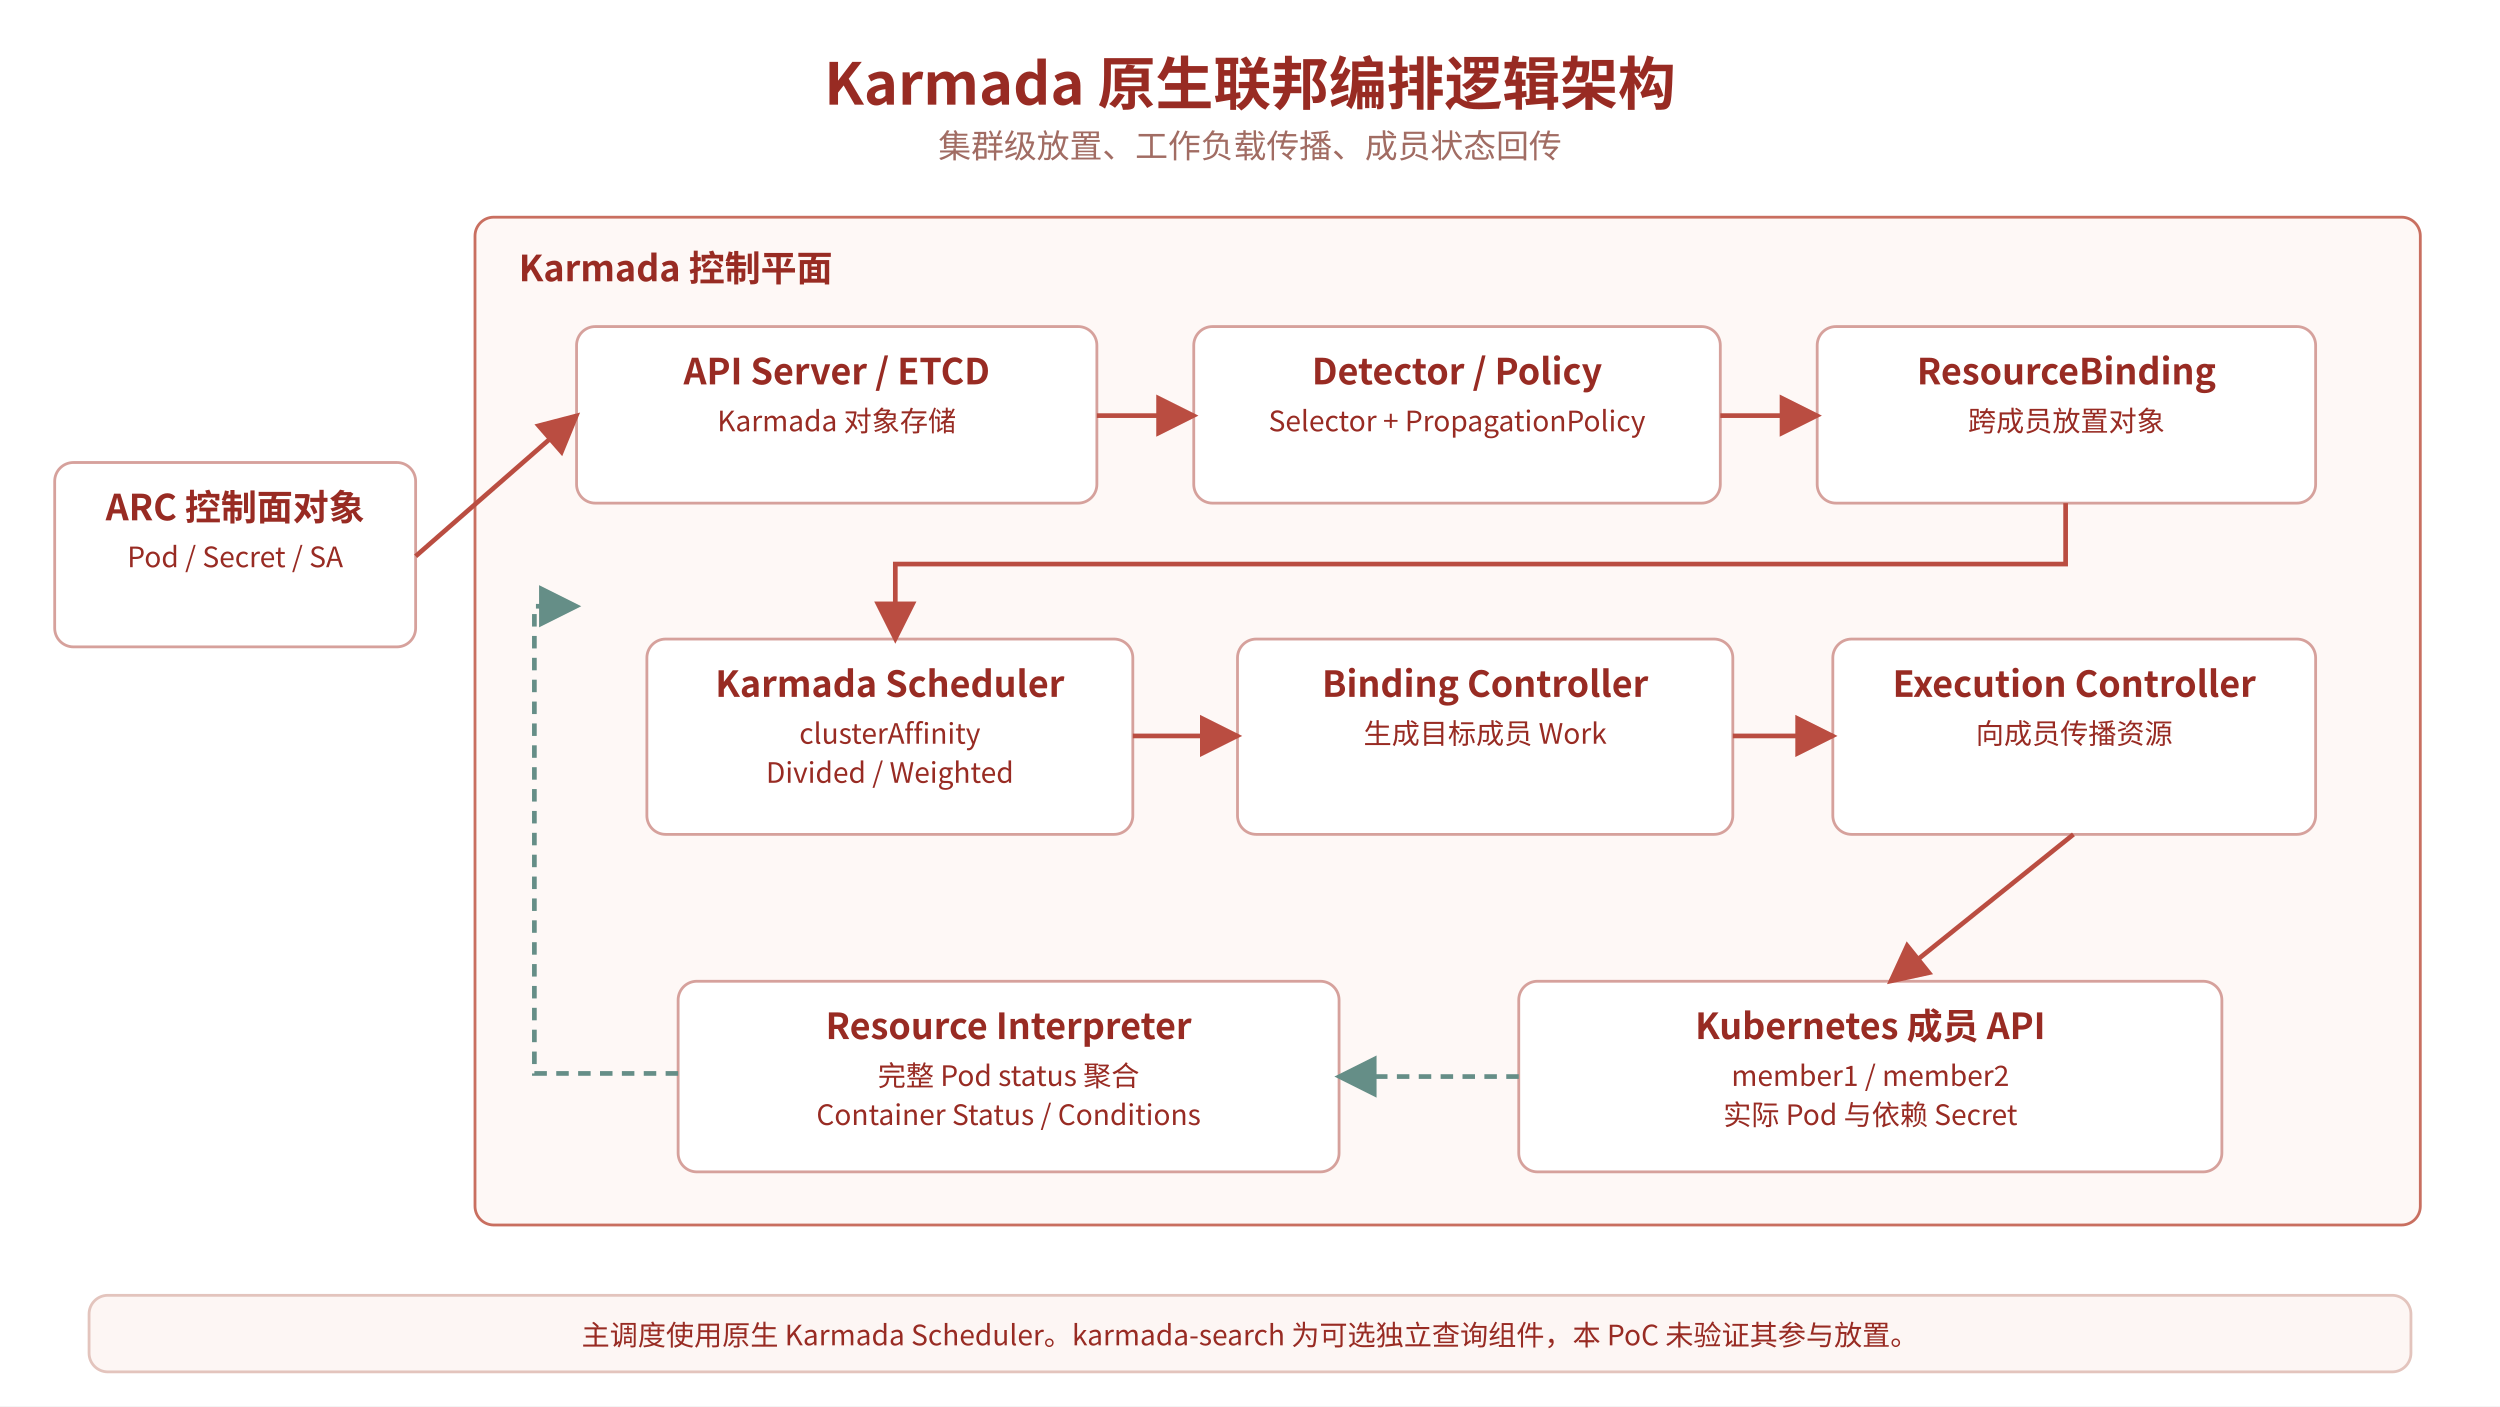
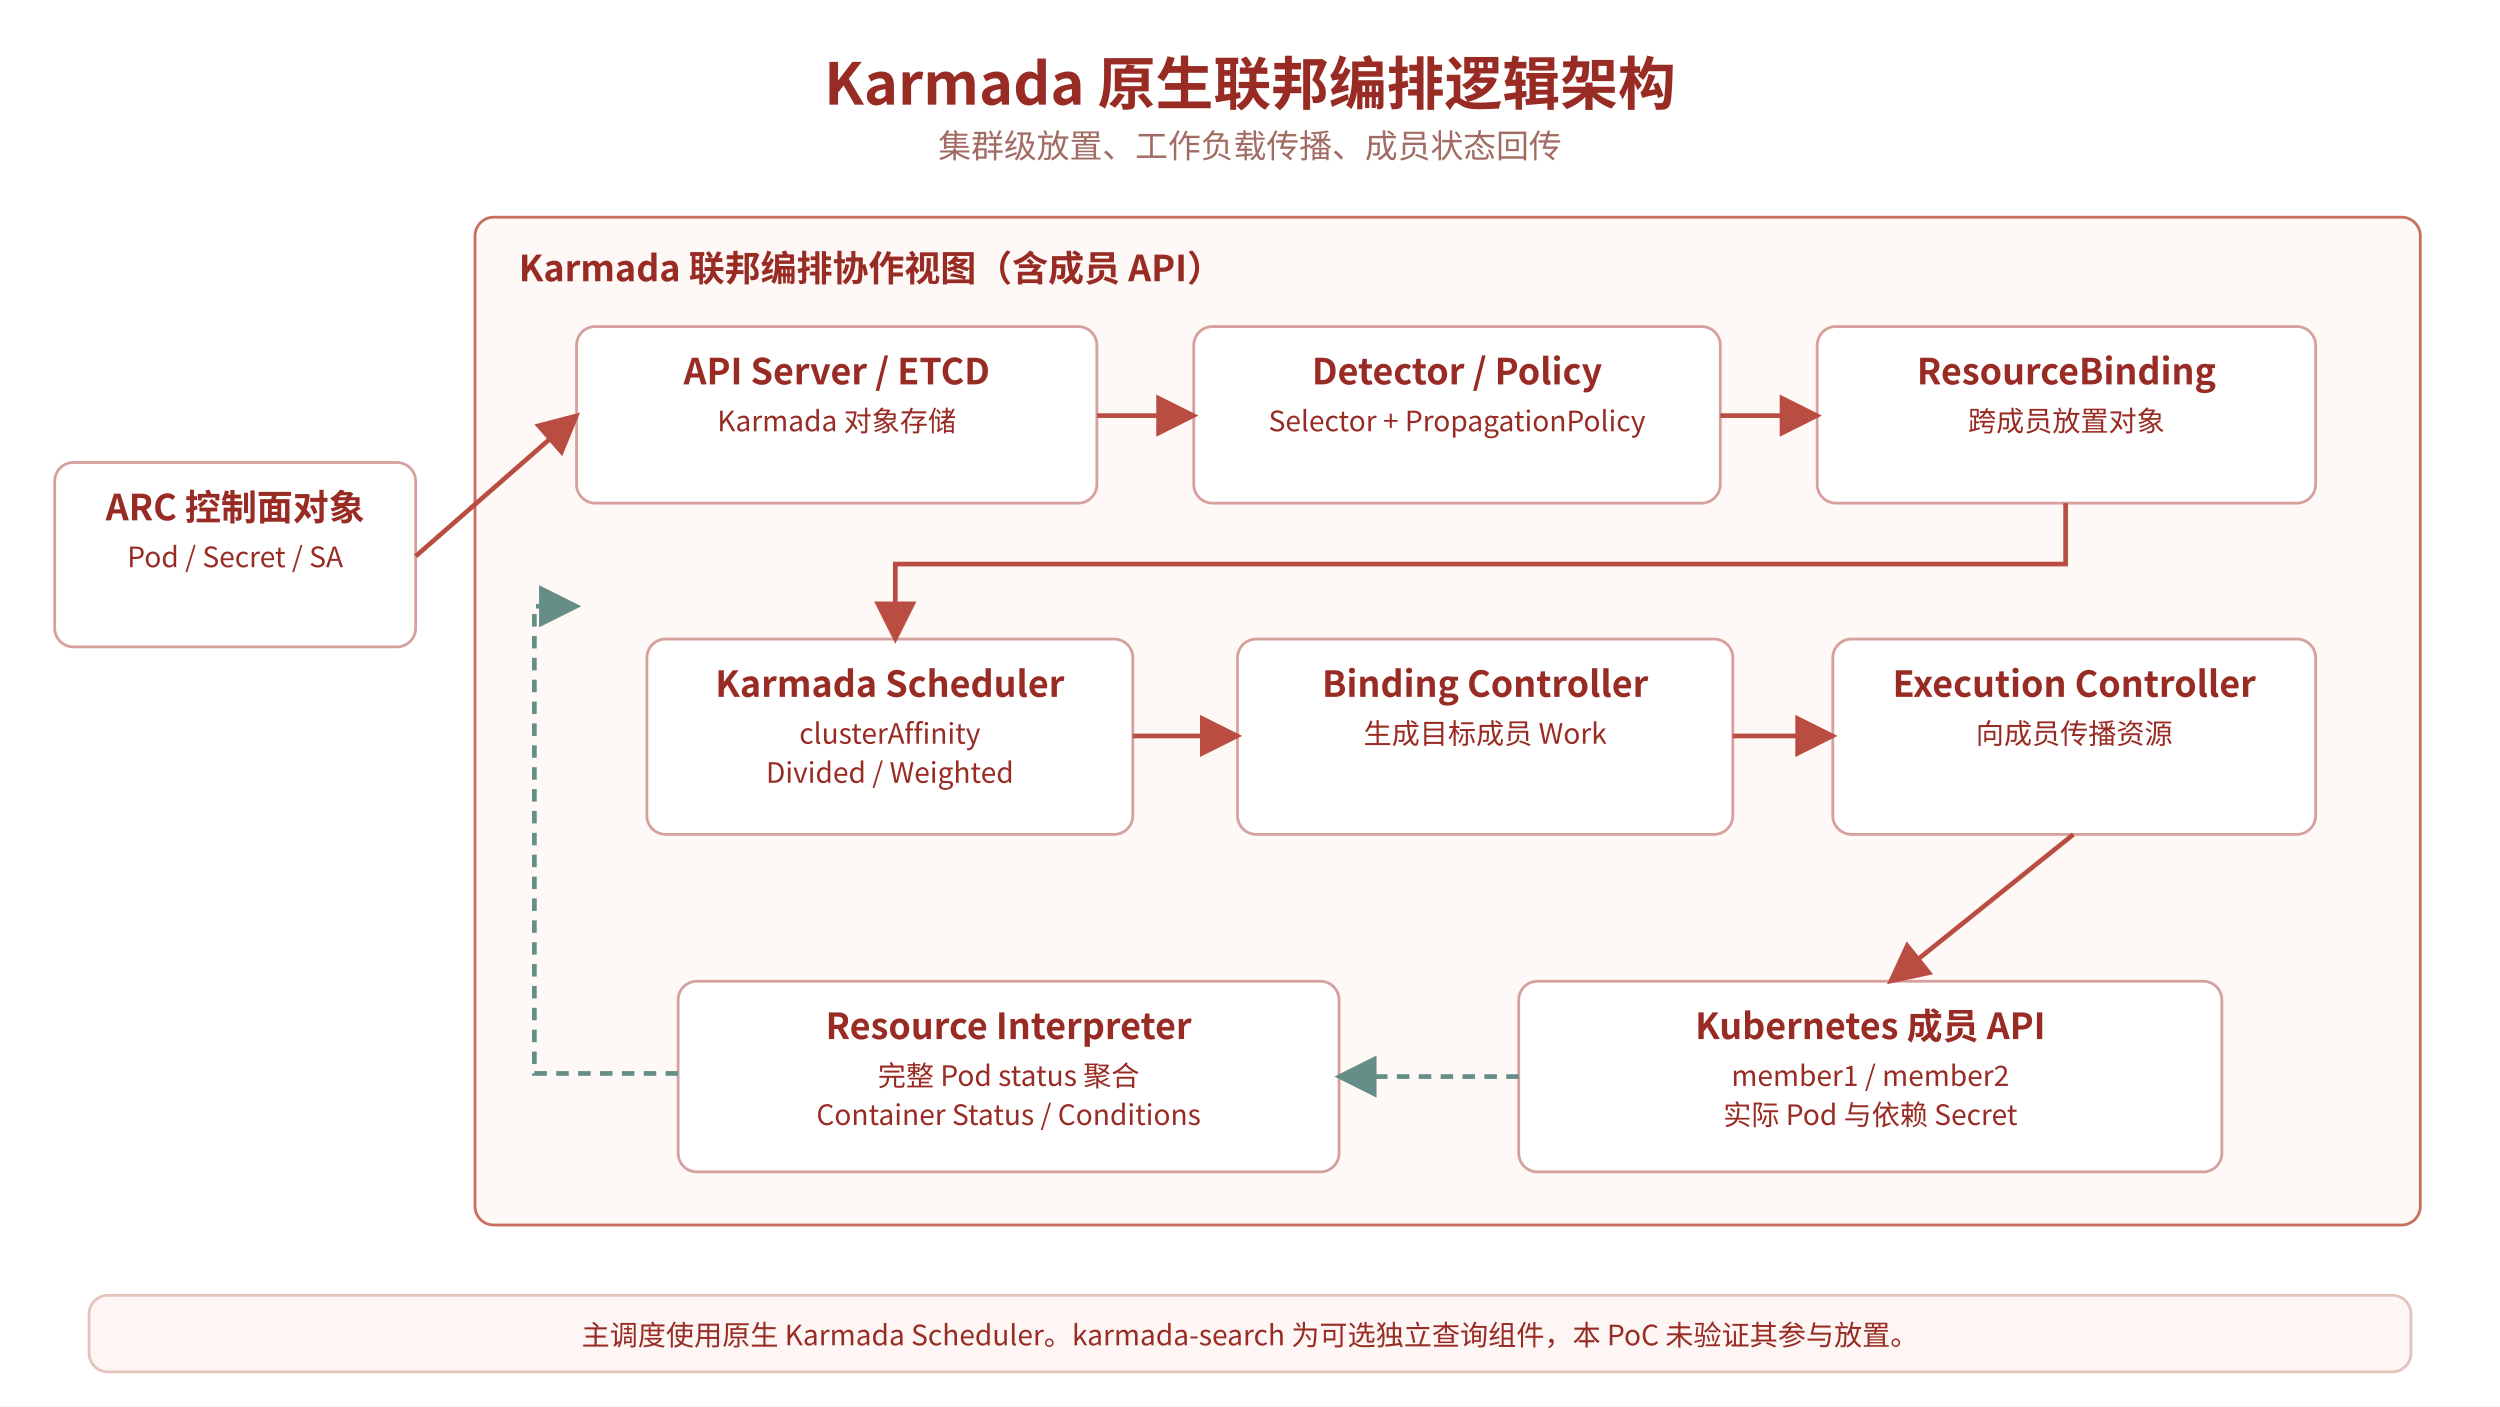
<svg xmlns="http://www.w3.org/2000/svg" width="1600" height="900" viewBox="0 0 1600 900" role="img" aria-label="Karmada 原生联邦编排逻辑架构">
  <defs>
    <style>text{font-family:"Microsoft YaHei","Noto Sans CJK SC","PingFang SC",Arial,sans-serif;fill:#982b23}.title{font-size:37px;font-weight:740}.subtitle{font-size:21px;fill:#a16c63}.h{font-size:23px;font-weight:700}.sm{font-size:18px}.tiny{font-size:14px;fill:#926e69}</style>
    <marker id="a" markerWidth="9" markerHeight="9" refX="8" refY="4.5" orient="auto">
      <path d="M0 0 L9 4.5 L0 9Z" fill="#ba4d41" />
    </marker>
    <marker id="b" markerWidth="9" markerHeight="9" refX="8" refY="4.5" orient="auto">
      <path d="M0 0 L9 4.5 L0 9Z" fill="#658e87" />
    </marker>
  </defs>
  <rect width="1600" height="900" fill="#fff" />
  <text x="800" y="67" class="title" text-anchor="middle">Karmada 原生联邦编排逻辑架构</text>
  <text x="800" y="101" class="subtitle" text-anchor="middle">集群级放置、工作负载传播、成员状态回传</text>
  <rect x="35" y="296" width="231" height="118" rx="12" fill="#fff" stroke="#d6a19c" stroke-width="1.8" />
  <text x="150.5" y="333" class="h" text-anchor="middle">ARC 控制面对象</text>
  <text x="150.5" y="363" class="sm" text-anchor="middle">Pod / Secret / SA</text>
  <rect x="304" y="139" width="1245" height="645" rx="12" fill="#fef8f6" stroke="#c96f60" stroke-width="1.8" />
-   <text x="332" y="180" class="h" text-anchor="start">Karmada 控制平面</text>
+   <text x="332" y="180" class="h" text-anchor="start">Karmada 联邦编排协作视图（含成员 API）</text>
  <rect x="369" y="209" width="333" height="113" rx="12" fill="#fff" stroke="#d6a19c" stroke-width="1.8" />
  <text x="535.5" y="246" class="h" text-anchor="middle">API Server / ETCD</text>
  <text x="535.5" y="276" class="sm" text-anchor="middle">Karmada 对象存储</text>
  <rect x="764" y="209" width="337" height="113" rx="12" fill="#fff" stroke="#d6a19c" stroke-width="1.8" />
  <text x="932.5" y="246" class="h" text-anchor="middle">Detector / Policy</text>
  <text x="932.5" y="276" class="sm" text-anchor="middle">Selector + PropagationPolicy</text>
  <rect x="1163" y="209" width="319" height="113" rx="12" fill="#fff" stroke="#d6a19c" stroke-width="1.8" />
  <text x="1322.5" y="246" class="h" text-anchor="middle">ResourceBinding</text>
  <text x="1322.5" y="276" class="sm" text-anchor="middle">跨成员放置对象</text>
  <rect x="414" y="409" width="311" height="125" rx="12" fill="#fff" stroke="#d6a19c" stroke-width="1.8" />
  <text x="569.5" y="446" class="h" text-anchor="middle">Karmada Scheduler</text>
  <text x="569.5" y="476" class="sm" text-anchor="middle">clusterAffinity</text>
  <text x="569.5" y="501" class="sm" text-anchor="middle">Divided / Weighted</text>
  <rect x="792" y="409" width="317" height="125" rx="12" fill="#fff" stroke="#d6a19c" stroke-width="1.8" />
  <text x="950.5" y="446" class="h" text-anchor="middle">Binding Controller</text>
  <text x="950.5" y="476" class="sm" text-anchor="middle">生成目标成员 Work</text>
  <rect x="1173" y="409" width="309" height="125" rx="12" fill="#fff" stroke="#d6a19c" stroke-width="1.8" />
  <text x="1327.5" y="446" class="h" text-anchor="middle">Execution Controller</text>
  <text x="1327.5" y="476" class="sm" text-anchor="middle">向成员传播资源</text>
  <rect x="434" y="628" width="423" height="122" rx="12" fill="#fff" stroke="#d6a19c" stroke-width="1.8" />
  <text x="645.5" y="665" class="h" text-anchor="middle">Resource Interpreter</text>
  <text x="645.5" y="695" class="sm" text-anchor="middle">完整 Pod status 聚合</text>
  <text x="645.5" y="720" class="sm" text-anchor="middle">Container Status / Conditions</text>
  <rect x="972" y="628" width="450" height="122" rx="12" fill="#fff" stroke="#d6a19c" stroke-width="1.8" />
  <text x="1197" y="665" class="h" text-anchor="middle">Kubernetes 成员 API</text>
  <text x="1197" y="695" class="sm" text-anchor="middle">member1 / member2</text>
  <text x="1197" y="720" class="sm" text-anchor="middle">实际 Pod 与依赖 Secret</text>
  <line x1="266" y1="356" x2="369" y2="266" stroke="#ba4d41" stroke-width="3" fill="none" marker-end="url(#a)" />
  <line x1="702" y1="266" x2="764" y2="266" stroke="#ba4d41" stroke-width="3" fill="none" marker-end="url(#a)" />
  <line x1="1101" y1="266" x2="1163" y2="266" stroke="#ba4d41" stroke-width="3" fill="none" marker-end="url(#a)" />
  <polyline points="1322,322 1322,361 573,361 573,409" fill="none" stroke="#ba4d41" stroke-width="3" marker-end="url(#a)" />
  <line x1="725" y1="471" x2="792" y2="471" stroke="#ba4d41" stroke-width="3" fill="none" marker-end="url(#a)" />
  <line x1="1109" y1="471" x2="1173" y2="471" stroke="#ba4d41" stroke-width="3" fill="none" marker-end="url(#a)" />
  <line x1="1327" y1="534" x2="1210" y2="628" stroke="#ba4d41" stroke-width="3" fill="none" marker-end="url(#a)" />
  <line x1="972" y1="689" x2="857" y2="689" stroke="#658e87" stroke-width="3" fill="none" stroke-dasharray="8 6" marker-end="url(#b)" />
  <polyline points="434,687 342,687 342,388 369,388" fill="none" stroke="#658e87" stroke-width="3" stroke-dasharray="8 6" marker-end="url(#b)" />
  <rect x="57" y="829" width="1486" height="49" rx="12" fill="#fdf6f4" stroke="#e3c4bd" stroke-width="1.8" />
  <text x="800" y="861" class="sm" text-anchor="middle">主调度使用原生 Karmada Scheduler。karmada-search 为可选独立查询组件，本 PoC 未验证其参与放置。</text>
</svg>
